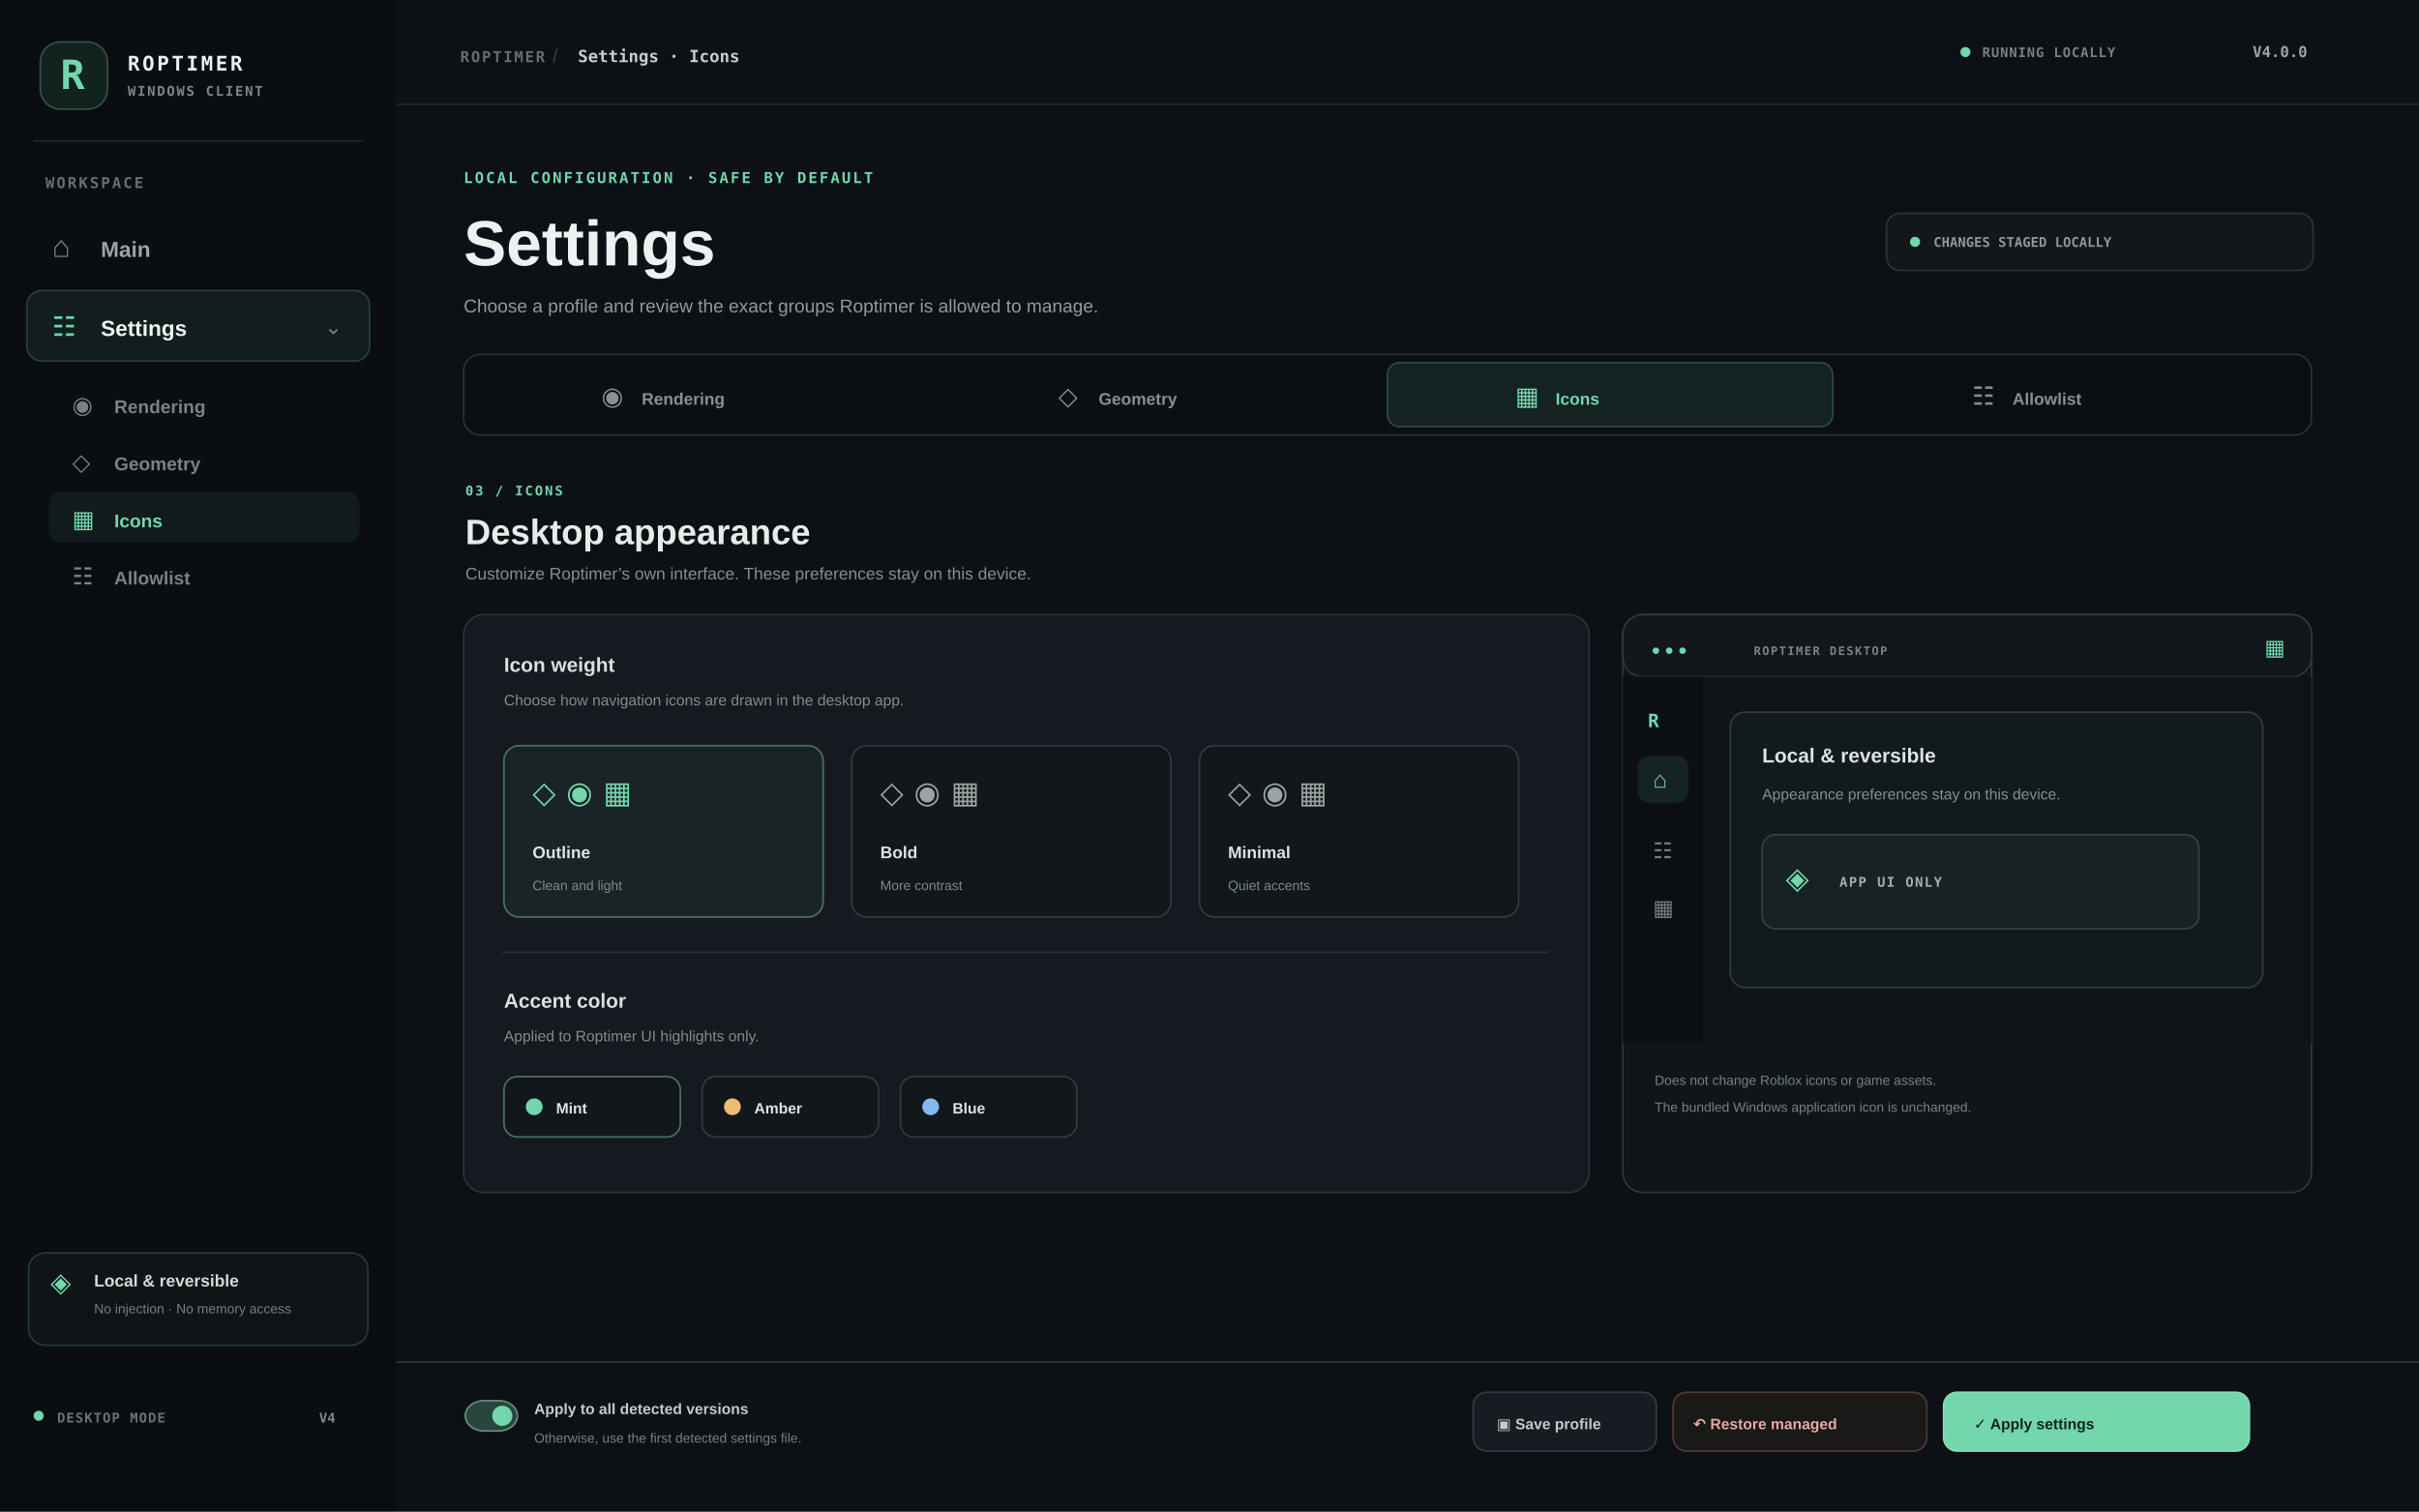
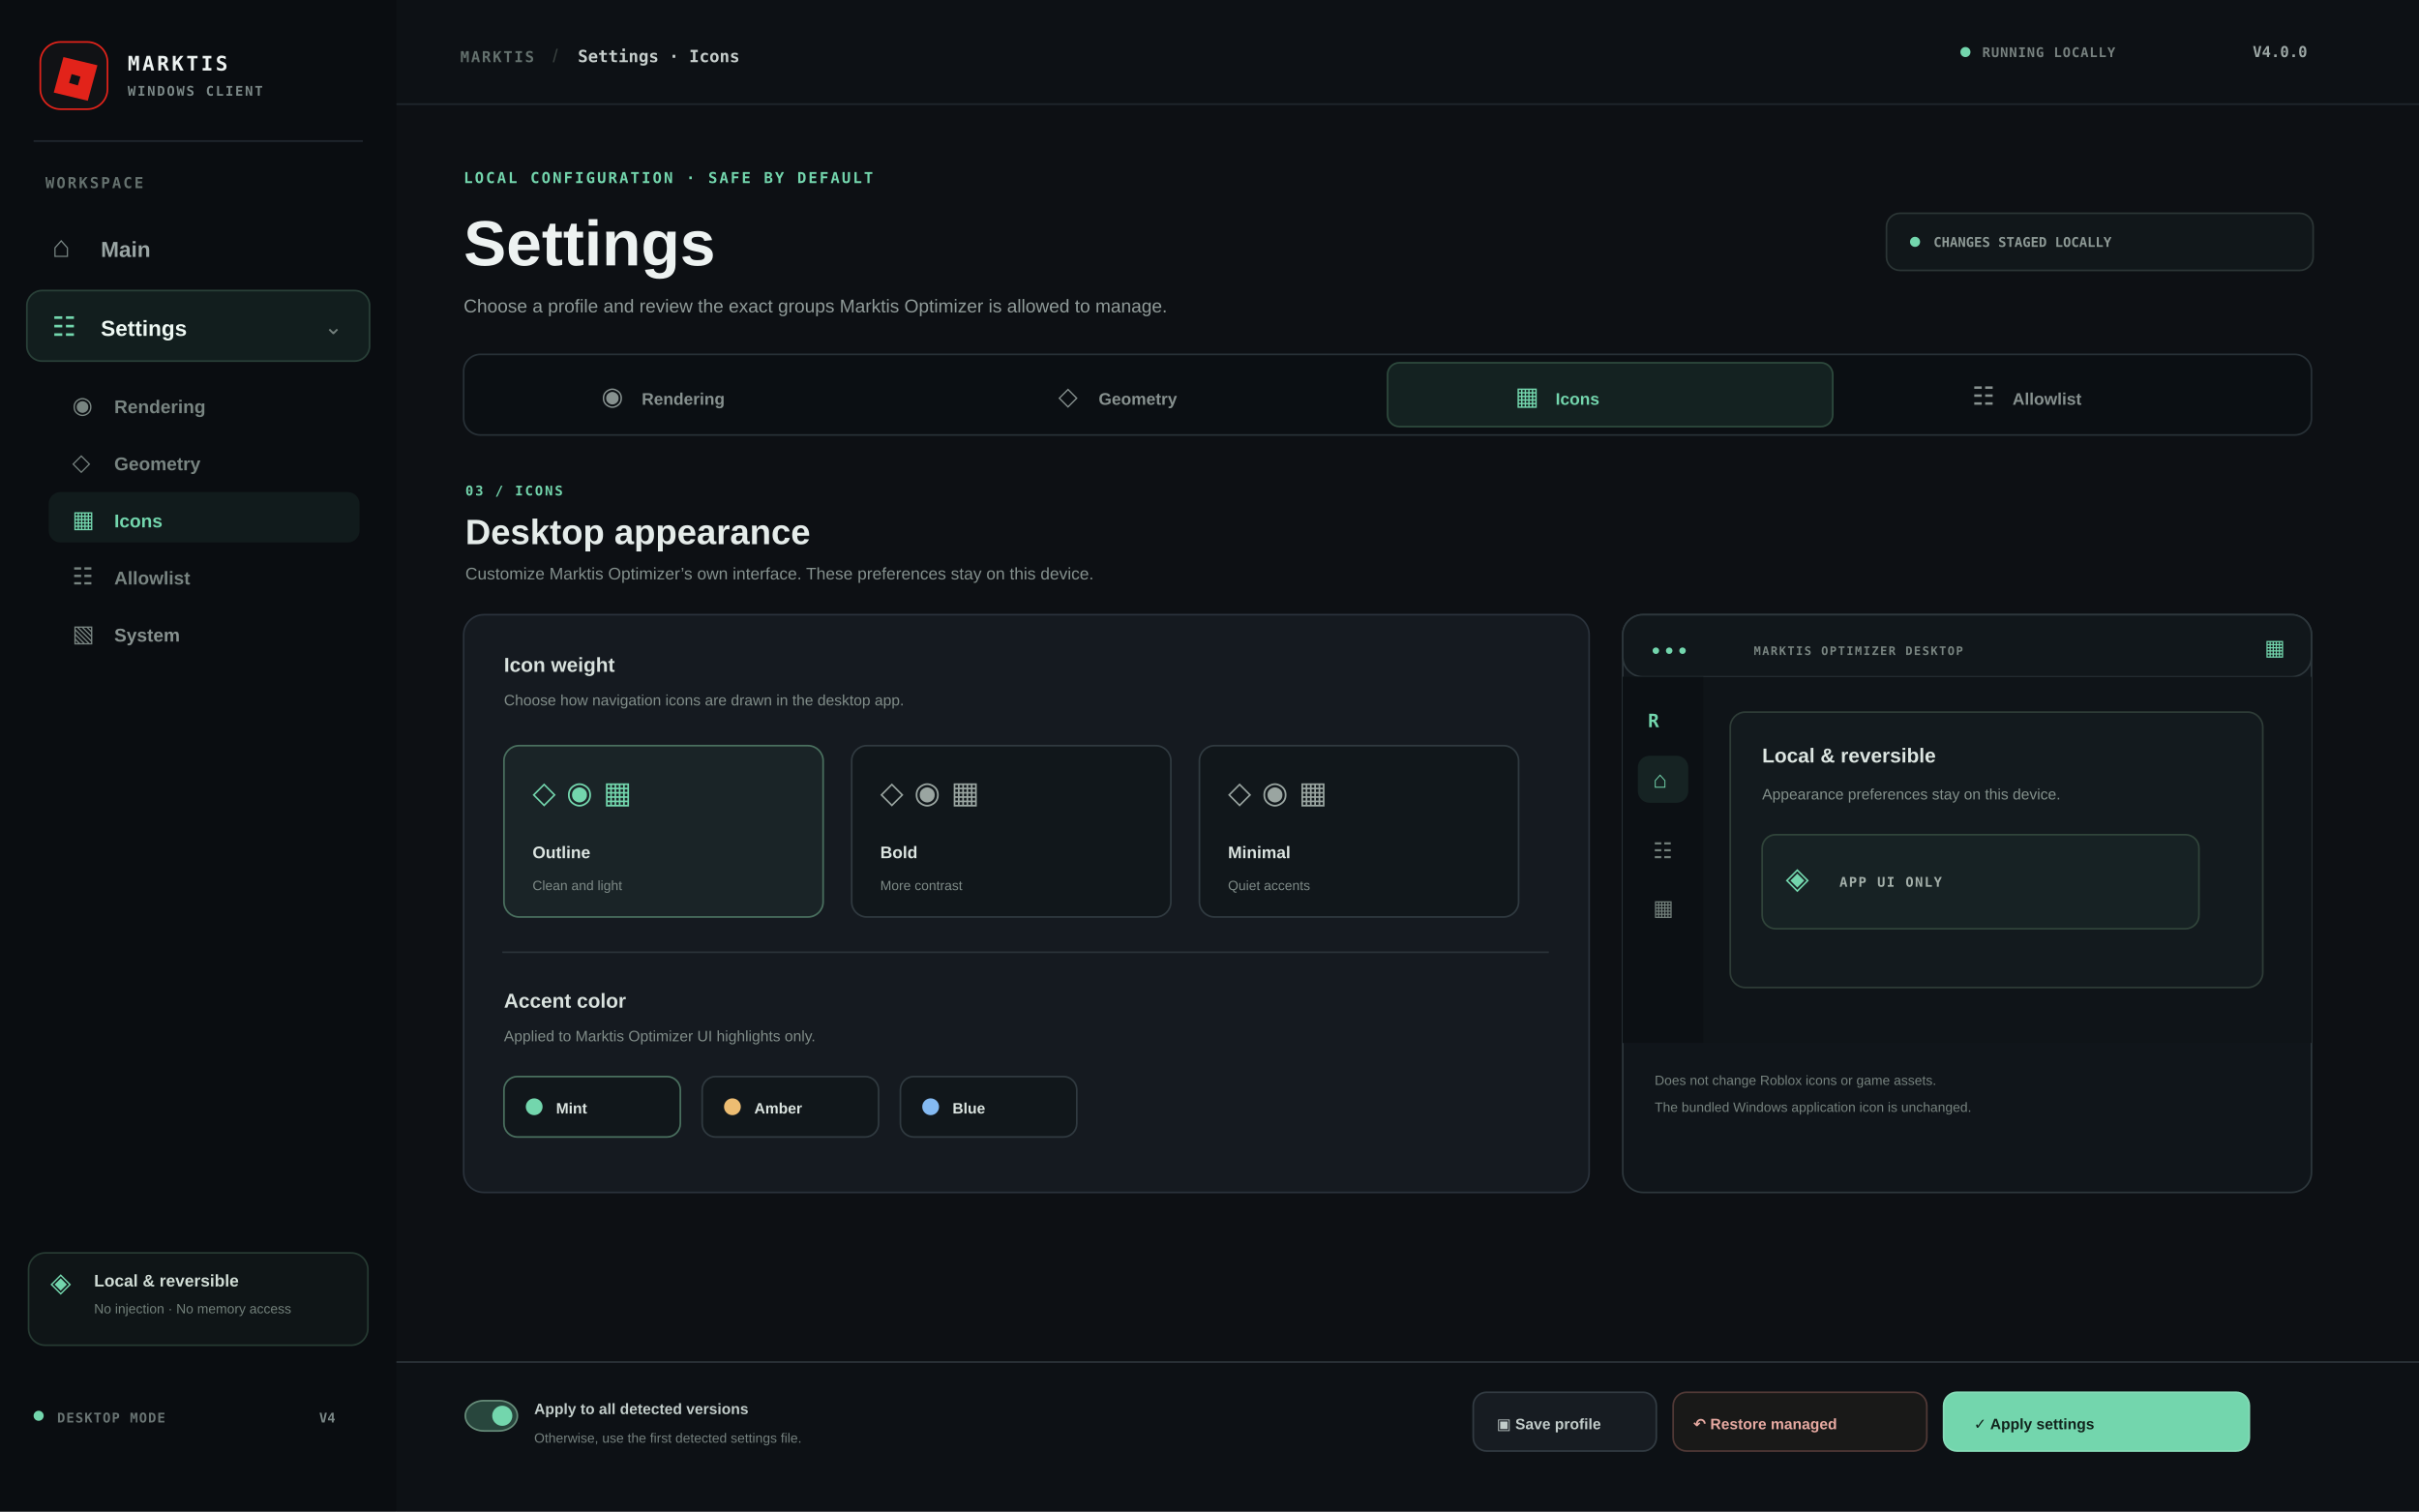
<svg xmlns="http://www.w3.org/2000/svg" width="1440" height="900" viewBox="0 0 1440 900">
  <rect width="100%" height="100%" fill="#0d1014" />
  <rect x="0" y="0" width="236" height="900" rx="0" fill="#0a0d11" />
  <path d="M236 0H236" stroke="#20272d" stroke-width="1" />
-   <rect x="24" y="25" width="40" height="40" rx="12" fill="#12221c" stroke="#345047" stroke-width="1" />
-   <text x="36" y="53" fill="#73d6ad" font-family="Consolas,monospace" font-size="24px" font-weight="800">R</text>
-   <text x="76" y="42" fill="#edf2f1" font-family="Consolas,monospace" font-size="12px" font-weight="800" letter-spacing="1.5px">ROPTIMER</text>
+   <rect x="24" y="25" width="40" height="40" rx="12" fill="#111215" stroke="#e2231a" stroke-width="1" />
+   <path d="M6.2 1.6 22.4 5.5 17.8 22.4 1.6 18.5 6.2 1.6ZM10.1 9.7 8.9 13.9 13.1 15.1 14.3 10.9 10.1 9.7Z" transform="translate(30 32) scale(1.25)" fill="#e2231a" fill-rule="evenodd" />
+   <text x="76" y="42" fill="#edf2f1" font-family="Consolas,monospace" font-size="12px" font-weight="800" letter-spacing="1.5px">MARKTIS</text>
  <text x="76" y="57" fill="#7c8988" font-family="Consolas,monospace" font-size="8px" font-weight="700" letter-spacing="1px">WINDOWS CLIENT</text>
  <path d="M20 84H216" stroke="#20272f" stroke-width="1" />
  <text x="27" y="112" fill="#65716e" font-family="Consolas,monospace" font-size="9px" font-weight="800" letter-spacing="1.2px">WORKSPACE</text>
  <rect x="16" y="126" width="204" height="42" rx="9" fill="transparent" />
  <text x="31" y="153" fill="#7b8886" font-family="Segoe UI,Arial,sans-serif" font-size="18px" font-weight="600">⌂</text>
  <text x="60" y="153" fill="#9aa5a4" font-family="Segoe UI,Arial,sans-serif" font-size="13px" font-weight="600">Main</text>
  <rect x="16" y="173" width="204" height="42" rx="9" fill="rgba(115,214,173,.085)" stroke="#294038" stroke-width="1" />
  <text x="31" y="200" fill="#73d6ad" font-family="Segoe UI,Arial,sans-serif" font-size="16px" font-weight="600">☷</text>
  <text x="60" y="200" fill="#eef8f3" font-family="Segoe UI,Arial,sans-serif" font-size="13px" font-weight="650">Settings</text>
  <text x="193" y="199" fill="#74807d" font-family="Segoe UI,Arial,sans-serif" font-size="13px" font-weight="400">⌄</text>
  <text x="43" y="246" fill="#788481" font-family="Segoe UI,Arial,sans-serif" font-size="14px" font-weight="600">◉</text>
  <text x="68" y="246" fill="#788481" font-family="Segoe UI,Arial,sans-serif" font-size="11px" font-weight="600">Rendering</text>
  <text x="43" y="280" fill="#788481" font-family="Segoe UI,Arial,sans-serif" font-size="14px" font-weight="600">◇</text>
  <text x="68" y="280" fill="#788481" font-family="Segoe UI,Arial,sans-serif" font-size="11px" font-weight="600">Geometry</text>
  <rect x="29" y="293" width="185" height="30" rx="7" fill="rgba(115,214,173,.07)" />
  <text x="43" y="314" fill="#73d6ad" font-family="Segoe UI,Arial,sans-serif" font-size="14px" font-weight="600">▦</text>
  <text x="68" y="314" fill="#73d6ad" font-family="Segoe UI,Arial,sans-serif" font-size="11px" font-weight="600">Icons</text>
  <text x="43" y="348" fill="#788481" font-family="Segoe UI,Arial,sans-serif" font-size="14px" font-weight="600">☷</text>
  <text x="68" y="348" fill="#788481" font-family="Segoe UI,Arial,sans-serif" font-size="11px" font-weight="600">Allowlist</text>
+   <text x="43" y="382" fill="#788481" font-family="Segoe UI, Arial, sans-serif" font-size="14px" font-weight="600">▧</text>
+   <text x="68" y="382" fill="#87918f" font-family="Segoe UI, Arial, sans-serif" font-size="11px" font-weight="600">System</text>
  <rect x="17" y="746" width="202" height="55" rx="10" fill="rgba(115,214,173,.045)" stroke="#263a32" stroke-width="1" />
  <text x="30" y="769" fill="#73d6ad" font-family="Segoe UI,Arial,sans-serif" font-size="16px" font-weight="600">◈</text>
  <text x="56" y="766" fill="#d1ddd6" font-family="Segoe UI,Arial,sans-serif" font-size="10px" font-weight="700">Local &amp; reversible</text>
  <text x="56" y="782" fill="#72807a" font-family="Segoe UI,Arial,sans-serif" font-size="8px" font-weight="400">No injection · No memory access</text>
  <circle cx="23" cy="843" r="3" fill="#73d6ad" />
  <text x="34" y="847" fill="#697473" font-family="Consolas,monospace" font-size="8px" font-weight="800" letter-spacing="0.6px">DESKTOP MODE</text>
  <text x="190" y="847" fill="#7c8988" font-family="Consolas,monospace" font-size="8px" font-weight="800">V4</text>
  <rect x="236" y="0" width="1204" height="62" rx="0" fill="#0d1115" />
  <path d="M236 62H1440" stroke="#20272d" stroke-width="1" />
-   <text x="274" y="37" fill="#63706d" font-family="Consolas,monospace" font-size="9px" font-weight="700" letter-spacing="1px">ROPTIMER</text>
+   <text x="274" y="37" fill="#63706d" font-family="Consolas,monospace" font-size="9px" font-weight="700" letter-spacing="1px">MARKTIS</text>
  <text x="329" y="37" fill="#39413f" font-family="Segoe UI,Arial,sans-serif" font-size="11px" font-weight="400">/</text>
  <text x="344" y="37" fill="#c6cecc" font-family="Consolas,monospace" font-size="10px" font-weight="700">Settings · Icons</text>
  <circle cx="1170" cy="31" r="3" fill="#73d6ad" />
  <text x="1180" y="34" fill="#77817f" font-family="Consolas,monospace" font-size="8px" font-weight="800" letter-spacing="0.5px">RUNNING LOCALLY</text>
  <path d="M1322 24H1322" stroke="#323a3f" stroke-width="1" />
  <text x="1341" y="34" fill="#9da8a6" font-family="Consolas,monospace" font-size="9px" font-weight="800">V4.0.0</text>
  <text x="276" y="109" fill="#73d6ad" font-family="Consolas,monospace" font-size="9px" font-weight="800" letter-spacing="1.2px">LOCAL CONFIGURATION     ·     SAFE BY DEFAULT</text>
  <text x="276" y="158" fill="#edf2f1" font-family="Segoe UI,Arial,sans-serif" font-size="38px" font-weight="650">Settings</text>
-   <text x="276" y="186" fill="#909b99" font-family="Segoe UI,Arial,sans-serif" font-size="11px" font-weight="400">Choose a profile and review the exact groups Roptimer is allowed to manage.</text>
+   <text x="276" y="186" fill="#909b99" font-family="Segoe UI,Arial,sans-serif" font-size="11px" font-weight="400">Choose a profile and review the exact groups Marktis Optimizer is allowed to manage.</text>
  <rect x="1123" y="127" width="254" height="34" rx="8" fill="#11171a" stroke="#2b3535" stroke-width="1" />
  <circle cx="1140" cy="144" r="3" fill="#73d6ad" />
  <text x="1151" y="147" fill="#8d9995" font-family="Consolas,monospace" font-size="8px" font-weight="700">CHANGES STAGED LOCALLY</text>
  <rect x="276" y="211" width="1100" height="48" rx="10" fill="#0b0f13" stroke="#283137" stroke-width="1" />
  <text x="358" y="241" fill="#87918f" font-family="Segoe UI,Arial,sans-serif" font-size="15px" font-weight="600">◉</text>
  <text x="382" y="241" fill="#87918f" font-family="Segoe UI,Arial,sans-serif" font-size="10px" font-weight="700">Rendering</text>
  <text x="630" y="241" fill="#87918f" font-family="Segoe UI,Arial,sans-serif" font-size="15px" font-weight="600">◇</text>
  <text x="654" y="241" fill="#87918f" font-family="Segoe UI,Arial,sans-serif" font-size="10px" font-weight="700">Geometry</text>
  <rect x="826" y="216" width="265" height="38" rx="7" fill="rgba(115,214,173,.095)" stroke="#2e4a3d" stroke-width="1" />
  <text x="902" y="241" fill="#73d6ad" font-family="Segoe UI,Arial,sans-serif" font-size="15px" font-weight="600">▦</text>
  <text x="926" y="241" fill="#73d6ad" font-family="Segoe UI,Arial,sans-serif" font-size="10px" font-weight="700">Icons</text>
  <text x="1174" y="241" fill="#87918f" font-family="Segoe UI,Arial,sans-serif" font-size="15px" font-weight="600">☷</text>
  <text x="1198" y="241" fill="#87918f" font-family="Segoe UI,Arial,sans-serif" font-size="10px" font-weight="700">Allowlist</text>
  <text x="277" y="295" fill="#73d6ad" font-family="Consolas,monospace" font-size="8px" font-weight="800" letter-spacing="1.1px">03 / ICONS</text>
  <text x="277" y="324" fill="#e5ecea" font-family="Segoe UI,Arial,sans-serif" font-size="21px" font-weight="630">Desktop appearance</text>
-   <text x="277" y="345" fill="#84908d" font-family="Segoe UI,Arial,sans-serif" font-size="10px" font-weight="400">Customize Roptimer’s own interface. These preferences stay on this device.</text>
+   <text x="277" y="345" fill="#84908d" font-family="Segoe UI,Arial,sans-serif" font-size="10px" font-weight="400">Customize Marktis Optimizer’s own interface. These preferences stay on this device.</text>
  <rect x="276" y="366" width="670" height="344" rx="12" fill="#151a20" stroke="#2a323b" stroke-width="1" />
  <text x="300" y="400" fill="#d9e2de" font-family="Segoe UI,Arial,sans-serif" font-size="12px" font-weight="720">Icon weight</text>
  <text x="300" y="420" fill="#808c88" font-family="Segoe UI,Arial,sans-serif" font-size="9px" font-weight="400">Choose how navigation icons are drawn in the desktop app.</text>
  <rect x="300" y="444" width="190" height="102" rx="9" fill="rgba(115,214,173,.055)" stroke="#4a705f" stroke-width="1" />
  <text x="317" y="478" fill="#73d6ad" font-family="Segoe UI,Arial,sans-serif" font-size="18px" font-weight="600">◇    ◉    ▦</text>
  <text x="317" y="511" fill="#dce5e1" font-family="Segoe UI,Arial,sans-serif" font-size="10px" font-weight="720">Outline</text>
  <text x="317" y="530" fill="#7d8986" font-family="Segoe UI,Arial,sans-serif" font-size="8px" font-weight="400">Clean and light</text>
  <rect x="507" y="444" width="190" height="102" rx="9" fill="#11171b" stroke="#303a40" stroke-width="1" />
  <text x="524" y="478" fill="#9aa5a1" font-family="Segoe UI,Arial,sans-serif" font-size="18px" font-weight="600">◇    ◉    ▦</text>
  <text x="524" y="511" fill="#dce5e1" font-family="Segoe UI,Arial,sans-serif" font-size="10px" font-weight="720">Bold</text>
  <text x="524" y="530" fill="#7d8986" font-family="Segoe UI,Arial,sans-serif" font-size="8px" font-weight="400">More contrast</text>
  <rect x="714" y="444" width="190" height="102" rx="9" fill="#11171b" stroke="#303a40" stroke-width="1" />
  <text x="731" y="478" fill="#9aa5a1" font-family="Segoe UI,Arial,sans-serif" font-size="18px" font-weight="600">◇    ◉    ▦</text>
  <text x="731" y="511" fill="#dce5e1" font-family="Segoe UI,Arial,sans-serif" font-size="10px" font-weight="720">Minimal</text>
  <text x="731" y="530" fill="#7d8986" font-family="Segoe UI,Arial,sans-serif" font-size="8px" font-weight="400">Quiet accents</text>
  <path d="M299 567H922" stroke="#2a3238" stroke-width="1" />
  <text x="300" y="600" fill="#d9e2de" font-family="Segoe UI,Arial,sans-serif" font-size="12px" font-weight="720">Accent color</text>
-   <text x="300" y="620" fill="#808c88" font-family="Segoe UI,Arial,sans-serif" font-size="9px" font-weight="400">Applied to Roptimer UI highlights only.</text>
+   <text x="300" y="620" fill="#808c88" font-family="Segoe UI,Arial,sans-serif" font-size="9px" font-weight="400">Applied to Marktis Optimizer UI highlights only.</text>
  <rect x="300" y="641" width="105" height="36" rx="8" fill="#11171b" stroke="#4a705f" stroke-width="1" />
  <circle cx="318" cy="659" r="5" fill="#73d6ad" />
  <text x="331" y="663" fill="#dce5e1" font-family="Segoe UI,Arial,sans-serif" font-size="9px" font-weight="600">Mint</text>
  <rect x="418" y="641" width="105" height="36" rx="8" fill="#11171b" stroke="#303a40" stroke-width="1" />
  <circle cx="436" cy="659" r="5" fill="#edbd72" />
  <text x="449" y="663" fill="#dce5e1" font-family="Segoe UI,Arial,sans-serif" font-size="9px" font-weight="600">Amber</text>
  <rect x="536" y="641" width="105" height="36" rx="8" fill="#11171b" stroke="#303a40" stroke-width="1" />
  <circle cx="554" cy="659" r="5" fill="#84baf2" />
  <text x="567" y="663" fill="#dce5e1" font-family="Segoe UI,Arial,sans-serif" font-size="9px" font-weight="600">Blue</text>
  <rect x="966" y="366" width="410" height="344" rx="12" fill="#10151a" stroke="#2d373c" stroke-width="1" />
  <rect x="966" y="366" width="410" height="37" rx="12" fill="#11171b" stroke="#2d373c" stroke-width="1" />
  <text x="983" y="390" fill="#73d6ad" font-family="Segoe UI,Arial,sans-serif" font-size="9px" font-weight="700">●  ●  ●</text>
-   <text x="1044" y="390" fill="#798581" font-family="Consolas,monospace" font-size="7px" font-weight="800" letter-spacing="0.8px">ROPTIMER DESKTOP</text>
+   <text x="1044" y="390" fill="#798581" font-family="Consolas,monospace" font-size="7px" font-weight="800" letter-spacing="0.8px">MARKTIS OPTIMIZER DESKTOP</text>
  <text x="1348" y="390" fill="#73d6ad" font-family="Segoe UI,Arial,sans-serif" font-size="13px" font-weight="600">▦</text>
  <rect x="966" y="403" width="410" height="218" rx="0" fill="#0f1418" />
  <rect x="966" y="403" width="48" height="218" rx="0" fill="#0c1014" />
  <text x="981" y="433" fill="#73d6ad" font-family="Consolas,monospace" font-size="11px" font-weight="800">R</text>
  <rect x="975" y="450" width="30" height="28" rx="7" fill="rgba(115,214,173,.1)" />
  <text x="984" y="469" fill="#73d6ad" font-family="Segoe UI,Arial,sans-serif" font-size="14px" font-weight="600">⌂</text>
  <text x="984" y="511" fill="#73807b" font-family="Segoe UI,Arial,sans-serif" font-size="13px" font-weight="400">☷</text>
  <text x="984" y="545" fill="#73807b" font-family="Segoe UI,Arial,sans-serif" font-size="13px" font-weight="400">▦</text>
  <rect x="1030" y="424" width="317" height="164" rx="9" fill="#131a1e" stroke="#2e3c37" stroke-width="1" />
  <text x="1049" y="454" fill="#dce5e1" font-family="Segoe UI,Arial,sans-serif" font-size="12px" font-weight="700">Local &amp; reversible</text>
  <text x="1049" y="476" fill="#83908b" font-family="Segoe UI,Arial,sans-serif" font-size="9px" font-weight="400">Appearance preferences stay on this device.</text>
  <rect x="1049" y="497" width="260" height="56" rx="8" fill="rgba(115,214,173,.045)" stroke="#30443a" stroke-width="1" />
  <text x="1063" y="529" fill="#73d6ad" font-family="Segoe UI,Arial,sans-serif" font-size="18px" font-weight="600">◈</text>
  <text x="1095" y="528" fill="#a4b0aa" font-family="Consolas,monospace" font-size="8px" font-weight="800" letter-spacing="0.8px">APP UI ONLY</text>
  <text x="985" y="646" fill="#75817d" font-family="Segoe UI,Arial,sans-serif" font-size="8px" font-weight="400">Does not change Roblox icons or game assets.</text>
  <text x="985" y="662" fill="#75817d" font-family="Segoe UI,Arial,sans-serif" font-size="8px" font-weight="400">The bundled Windows application icon is unchanged.</text>
  <rect x="236" y="811" width="1204" height="89" rx="0" fill="#0d1115" />
  <path d="M236 811H1440" stroke="#2c343a" stroke-width="1" />
  <rect x="277" y="834" width="31" height="18" rx="11" fill="rgba(115,214,173,.27)" stroke="#668c79" stroke-width="1" />
  <circle cx="299" cy="843" r="6" fill="#73d6ad" />
  <text x="318" y="842" fill="#c2cdca" font-family="Segoe UI,Arial,sans-serif" font-size="9px" font-weight="700">Apply to all detected versions</text>
  <text x="318" y="859" fill="#74807d" font-family="Segoe UI,Arial,sans-serif" font-size="8px" font-weight="400">Otherwise, use the first detected settings file.</text>
  <rect x="877" y="829" width="109" height="35" rx="8" fill="#171c22" stroke="#323b42" stroke-width="1" />
  <text x="891" y="851" fill="#c2ccca" font-family="Segoe UI,Arial,sans-serif" font-size="9px" font-weight="700">▣  Save profile</text>
  <rect x="996" y="829" width="151" height="35" rx="8" fill="#191918" stroke="#513936" stroke-width="1" />
  <text x="1008" y="851" fill="#e8aaa2" font-family="Segoe UI,Arial,sans-serif" font-size="9px" font-weight="700">↶  Restore managed</text>
  <rect x="1157" y="829" width="182" height="35" rx="8" fill="#73d6ad" stroke="#86dcb8" stroke-width="1" />
  <text x="1175" y="851" fill="#11231c" font-family="Segoe UI,Arial,sans-serif" font-size="9px" font-weight="750">✓  Apply settings</text>
</svg>
